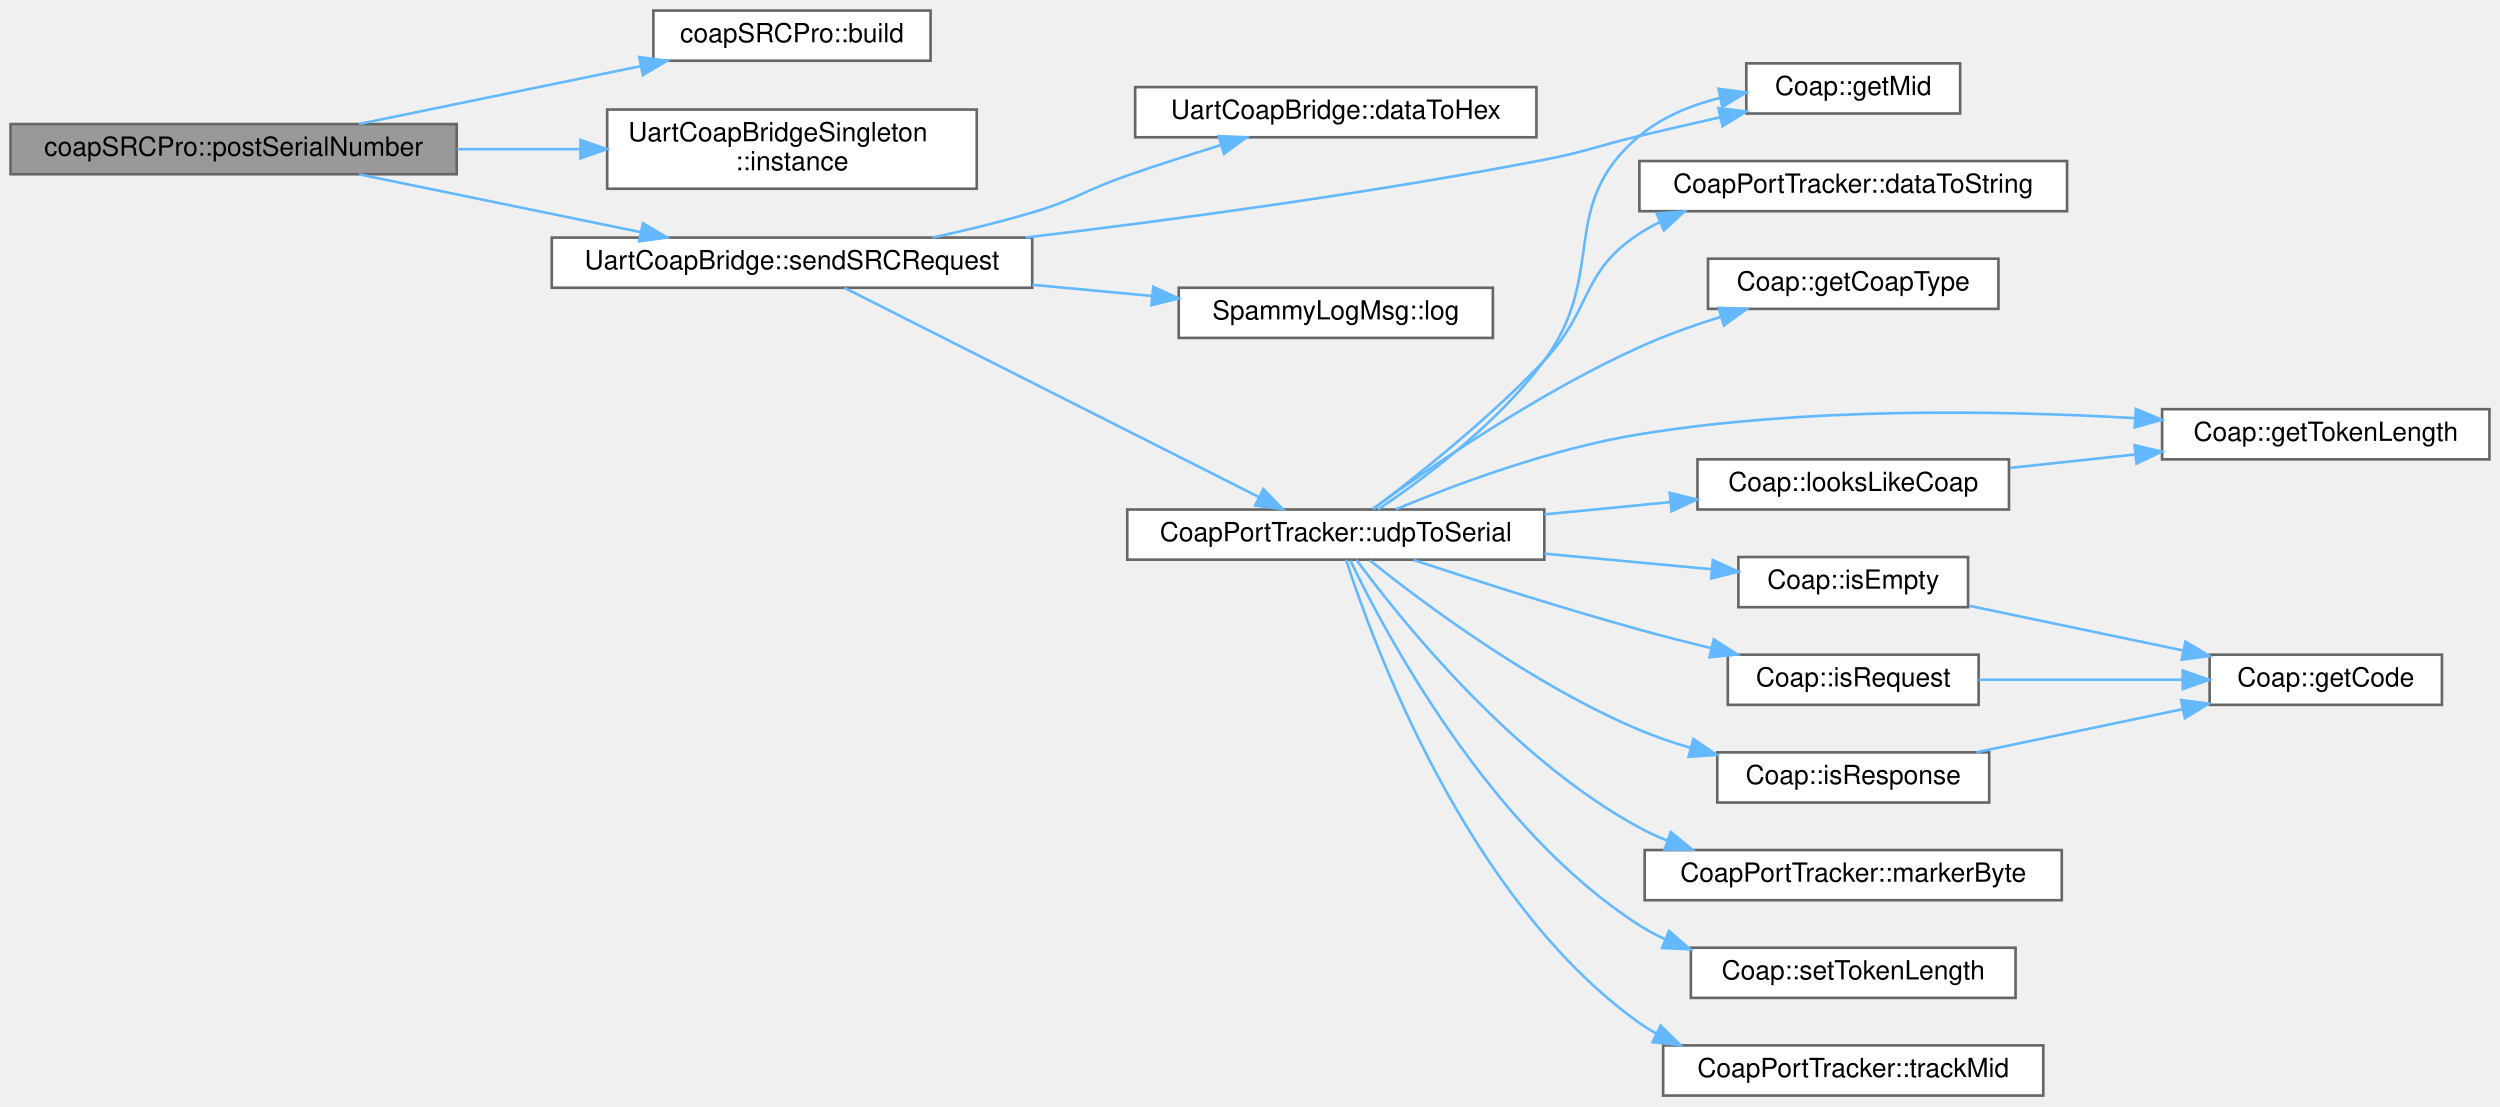
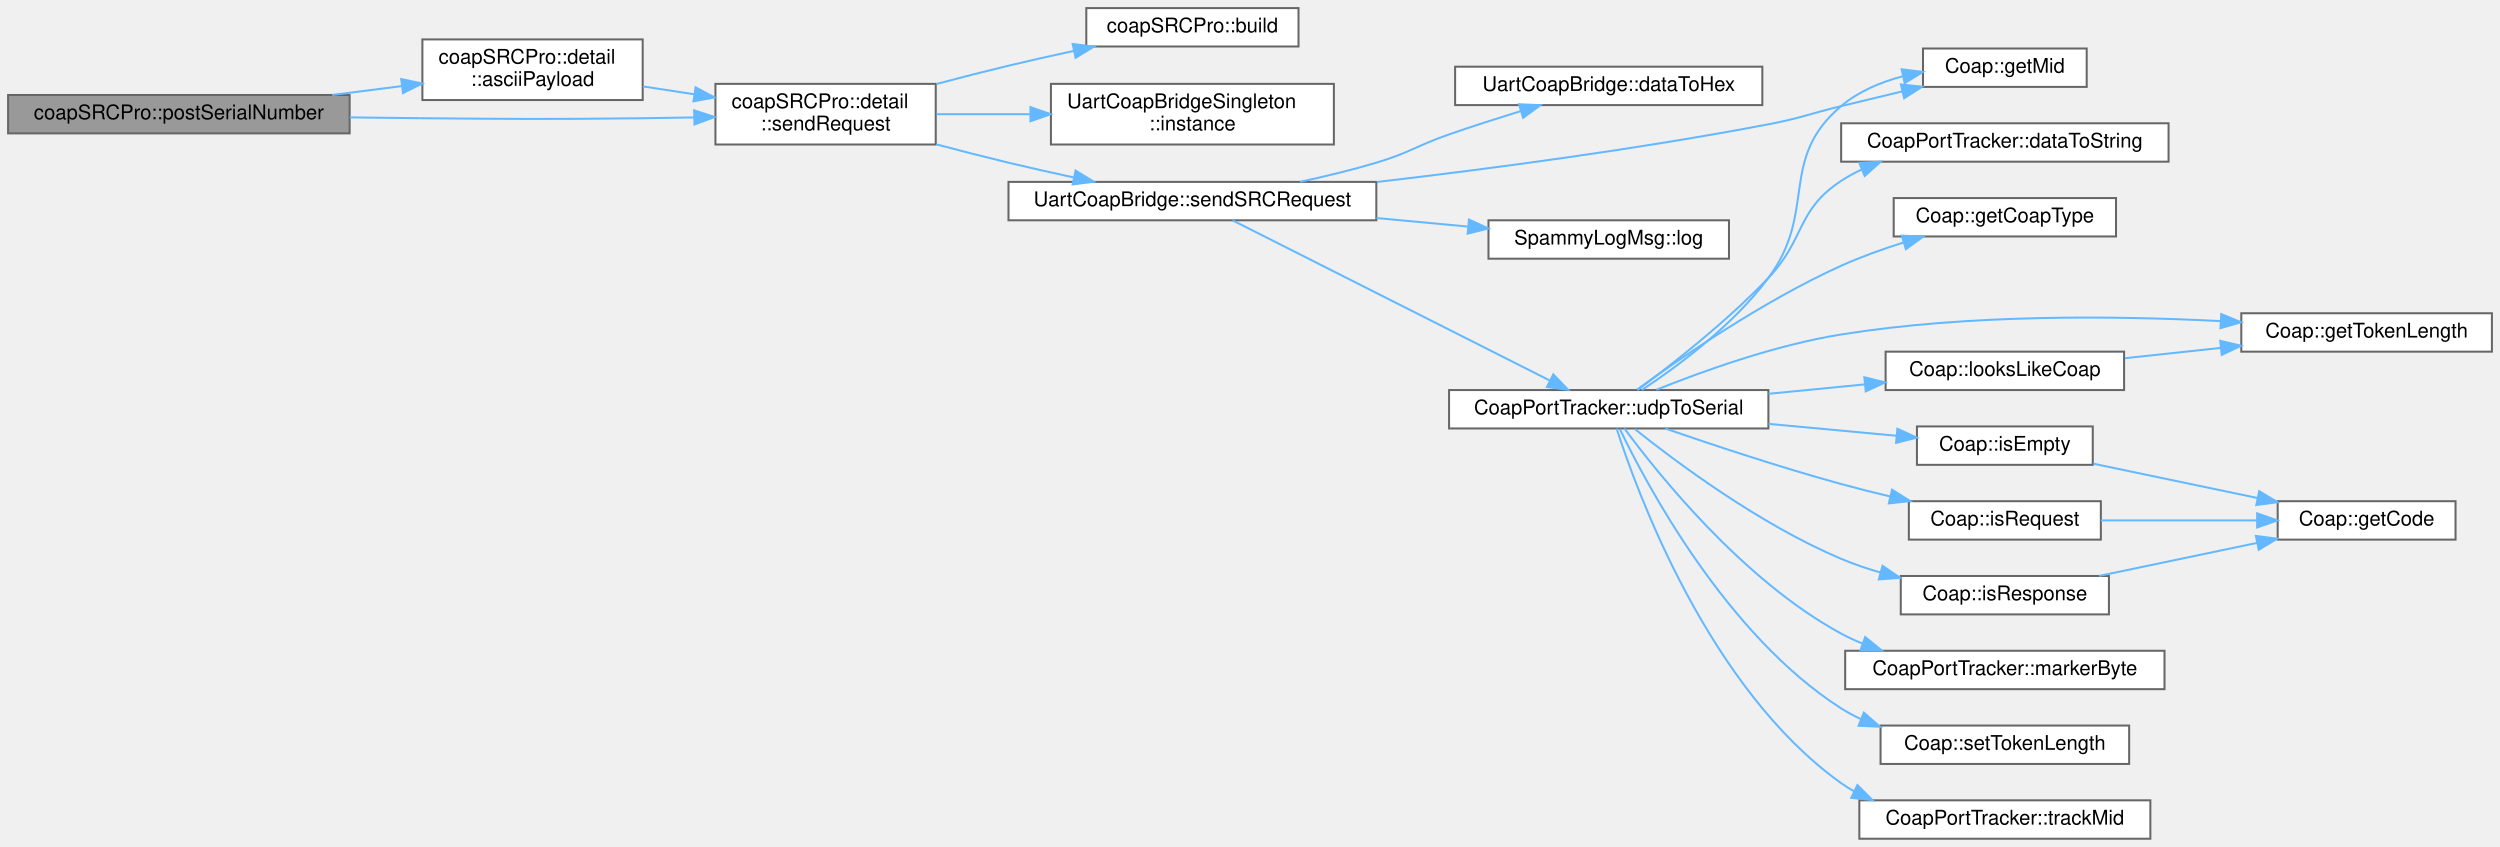
- <svg xmlns="http://www.w3.org/2000/svg" xmlns:xlink="http://www.w3.org/1999/xlink" width="947pt" height="419pt" viewBox="0.00 0.00 947.00 419.00">
+ <svg xmlns="http://www.w3.org/2000/svg" xmlns:xlink="http://www.w3.org/1999/xlink" width="1237pt" height="419pt" viewBox="0.00 0.00 1237.00 419.00">
  <g id="graph0" class="graph" transform="scale(1 1) rotate(0) translate(4 415)">
    <g id="Node000001" class="node">
      <g id="a_Node000001">
-         <a xlink:title=" ">
+         <a xlink:title="Update the device serial number field.">
          <polygon fill="#999999" stroke="#666666" points="169,-368 0,-368 0,-349 169,-349 169,-368" />
          <text text-anchor="middle" x="84.5" y="-356" font-family="Helvetica,sans-Serif" font-size="10.00">coapSRCPro::postSerialNumber</text>
        </a>
      </g>
    </g>
    <g id="Node000002" class="node">
      <g id="a_Node000002">
-         <a xlink:href="namespacecoapSRCPro.html#a7c0a5f2fdd9c2658b883a0c290caef10" target="_top" xlink:title=" ">
-           <polygon fill="white" stroke="#666666" points="348.5,-411 243.5,-411 243.5,-392 348.5,-392 348.5,-411" />
-           <text text-anchor="middle" x="296" y="-399" font-family="Helvetica,sans-Serif" font-size="10.00">coapSRCPro::build</text>
+         <a xlink:href="namespacecoapSRCPro_1_1detail.html#a16910ed35e9771ed9f3758fef2a66ec4" target="_top" xlink:title=" ">
+           <polygon fill="white" stroke="#666666" points="314,-395.5 205,-395.5 205,-365.5 314,-365.5 314,-395.5" />
+           <text text-anchor="start" x="213" y="-383.5" font-family="Helvetica,sans-Serif" font-size="10.00">coapSRCPro::detail</text>
+           <text text-anchor="middle" x="259.5" y="-372.5" font-family="Helvetica,sans-Serif" font-size="10.00">::asciiPayload</text>
        </a>
      </g>
    </g>
    <g id="edge1_Node000001_Node000002" class="edge">
      <g id="a_edge1_Node000001_Node000002">
        <a xlink:title=" ">
-           <path fill="none" stroke="#63b8ff" d="M131.99,-368.04C163.46,-374.5 205.2,-383.07 238.57,-389.92" />
-           <polygon fill="#63b8ff" stroke="#63b8ff" points="238.14,-393.4 248.64,-391.98 239.54,-386.54 238.14,-393.4" />
+           <path fill="none" stroke="#63b8ff" d="M160.37,-368.02C171.84,-369.48 183.58,-370.97 194.78,-372.4" />
+           <polygon fill="#63b8ff" stroke="#63b8ff" points="194.52,-375.89 204.88,-373.68 195.41,-368.95 194.52,-375.89" />
        </a>
      </g>
    </g>
    <g id="Node000003" class="node">
      <g id="a_Node000003">
-         <a xlink:href="classUartCoapBridgeSingleton.html#afc600618aaee339e66b8047b4084af42" target="_top" xlink:title=" ">
-           <polygon fill="white" stroke="#666666" points="366,-373.5 226,-373.5 226,-343.5 366,-343.5 366,-373.5" />
-           <text text-anchor="start" x="234" y="-361.5" font-family="Helvetica,sans-Serif" font-size="10.00">UartCoapBridgeSingleton</text>
-           <text text-anchor="middle" x="296" y="-350.5" font-family="Helvetica,sans-Serif" font-size="10.00">::instance</text>
-         </a>
-       </g>
-     </g>
-     <g id="edge2_Node000001_Node000003" class="edge">
-       <g id="a_edge2_Node000001_Node000003">
-         <a xlink:title=" ">
-           <path fill="none" stroke="#63b8ff" d="M169.2,-358.5C184.48,-358.5 200.39,-358.5 215.54,-358.5" />
-           <polygon fill="#63b8ff" stroke="#63b8ff" points="215.89,-362 225.89,-358.5 215.89,-355 215.89,-362" />
+         <a xlink:href="namespacecoapSRCPro_1_1detail.html#a57db511d79e1217412f2e7b4b6b87414" target="_top" xlink:title=" ">
+           <polygon fill="white" stroke="#666666" points="459,-373.5 350,-373.5 350,-343.5 459,-343.5 459,-373.5" />
+           <text text-anchor="start" x="358" y="-361.5" font-family="Helvetica,sans-Serif" font-size="10.00">coapSRCPro::detail</text>
+           <text text-anchor="middle" x="404.5" y="-350.5" font-family="Helvetica,sans-Serif" font-size="10.00">::sendRequest</text>
+         </a>
+       </g>
+     </g>
+     <g id="edge25_Node000001_Node000003" class="edge">
+       <g id="a_edge25_Node000001_Node000003">
+         <a xlink:title=" ">
+           <path fill="none" stroke="#63b8ff" d="M169.07,-356.92C181.13,-356.75 193.38,-356.6 205,-356.5 253.44,-356.09 265.56,-355.96 314,-356.5 322.27,-356.59 330.96,-356.73 339.55,-356.9" />
+           <polygon fill="#63b8ff" stroke="#63b8ff" points="339.48,-360.4 349.55,-357.1 339.62,-353.4 339.48,-360.4" />
+         </a>
+       </g>
+     </g>
+     <g id="edge2_Node000002_Node000003" class="edge">
+       <g id="a_edge2_Node000002_Node000003">
+         <a xlink:title=" ">
+           <path fill="none" stroke="#63b8ff" d="M314.15,-372.25C322.47,-370.97 331.13,-369.63 339.65,-368.32" />
+           <polygon fill="#63b8ff" stroke="#63b8ff" points="340.19,-371.78 349.54,-366.8 339.13,-364.86 340.19,-371.78" />
        </a>
      </g>
    </g>
    <g id="Node000004" class="node">
      <g id="a_Node000004">
-         <a xlink:href="classUartCoapBridge.html#aa4ee44522786a3581ea4d787ff3c1b10" target="_top" xlink:title=" ">
-           <polygon fill="white" stroke="#666666" points="387,-325 205,-325 205,-306 387,-306 387,-325" />
-           <text text-anchor="middle" x="296" y="-313" font-family="Helvetica,sans-Serif" font-size="10.00">UartCoapBridge::sendSRCRequest</text>
-         </a>
-       </g>
-     </g>
-     <g id="edge3_Node000001_Node000004" class="edge">
-       <g id="a_edge3_Node000001_Node000004">
-         <a xlink:title=" ">
-           <path fill="none" stroke="#63b8ff" d="M131.99,-348.96C163.46,-342.5 205.2,-333.93 238.57,-327.08" />
-           <polygon fill="#63b8ff" stroke="#63b8ff" points="239.54,-330.46 248.64,-325.02 238.14,-323.6 239.54,-330.46" />
+         <a xlink:href="namespacecoapSRCPro.html#a7c0a5f2fdd9c2658b883a0c290caef10" target="_top" xlink:title=" ">
+           <polygon fill="white" stroke="#666666" points="638.5,-411 533.5,-411 533.5,-392 638.5,-392 638.5,-411" />
+           <text text-anchor="middle" x="586" y="-399" font-family="Helvetica,sans-Serif" font-size="10.00">coapSRCPro::build</text>
+         </a>
+       </g>
+     </g>
+     <g id="edge3_Node000003_Node000004" class="edge">
+       <g id="a_edge3_Node000003_Node000004">
+         <a xlink:title=" ">
+           <path fill="none" stroke="#63b8ff" d="M459.33,-373.44C471.06,-376.55 483.42,-379.73 495,-382.5 505.46,-385.01 516.65,-387.51 527.46,-389.84" />
+           <polygon fill="#63b8ff" stroke="#63b8ff" points="526.74,-393.26 537.25,-391.92 528.2,-386.41 526.74,-393.26" />
        </a>
      </g>
    </g>
    <g id="Node000005" class="node">
      <g id="a_Node000005">
-         <a xlink:href="classUartCoapBridge.html#ae8f44c298022621122992b98cde6b4dc" target="_top" xlink:title=" ">
-           <polygon fill="white" stroke="#666666" points="578,-382 426,-382 426,-363 578,-363 578,-382" />
-           <text text-anchor="middle" x="502" y="-370" font-family="Helvetica,sans-Serif" font-size="10.00">UartCoapBridge::dataToHex</text>
-         </a>
-       </g>
-     </g>
-     <g id="edge4_Node000004_Node000005" class="edge">
-       <g id="a_edge4_Node000004_Node000005">
-         <a xlink:title=" ">
-           <path fill="none" stroke="#63b8ff" d="M349.24,-325.02C361.71,-327.71 374.91,-330.9 387,-334.5 403.45,-339.4 406.79,-342.86 423,-348.5 434.39,-352.46 446.82,-356.44 458.34,-359.99" />
-           <polygon fill="#63b8ff" stroke="#63b8ff" points="457.61,-363.42 468.19,-362.98 459.64,-356.72 457.61,-363.42" />
+         <a xlink:href="classUartCoapBridgeSingleton.html#afc600618aaee339e66b8047b4084af42" target="_top" xlink:title=" ">
+           <polygon fill="white" stroke="#666666" points="656,-373.5 516,-373.5 516,-343.5 656,-343.5 656,-373.5" />
+           <text text-anchor="start" x="524" y="-361.5" font-family="Helvetica,sans-Serif" font-size="10.00">UartCoapBridgeSingleton</text>
+           <text text-anchor="middle" x="586" y="-350.5" font-family="Helvetica,sans-Serif" font-size="10.00">::instance</text>
+         </a>
+       </g>
+     </g>
+     <g id="edge4_Node000003_Node000005" class="edge">
+       <g id="a_edge4_Node000003_Node000005">
+         <a xlink:title=" ">
+           <path fill="none" stroke="#63b8ff" d="M459.36,-358.5C473.93,-358.5 490.01,-358.5 505.66,-358.5" />
+           <polygon fill="#63b8ff" stroke="#63b8ff" points="505.87,-362 515.87,-358.5 505.87,-355 505.87,-362" />
        </a>
      </g>
    </g>
    <g id="Node000006" class="node">
      <g id="a_Node000006">
-         <a xlink:href="namespaceCoap.html#a4eafc1dd1abf0cd1b2cea134fd3c7fa0" target="_top" xlink:title=" ">
-           <polygon fill="white" stroke="#666666" points="738.5,-391 657.5,-391 657.5,-372 738.5,-372 738.5,-391" />
-           <text text-anchor="middle" x="698" y="-379" font-family="Helvetica,sans-Serif" font-size="10.00">Coap::getMid</text>
-         </a>
-       </g>
-     </g>
-     <g id="edge5_Node000004_Node000006" class="edge">
-       <g id="a_edge5_Node000004_Node000006">
-         <a xlink:title=" ">
-           <path fill="none" stroke="#63b8ff" d="M384.41,-325.02C440.78,-331.76 515.52,-341.86 581,-354.5 597.19,-357.63 600.95,-359.69 617,-363.5 626.87,-365.84 637.44,-368.28 647.56,-370.57" />
-           <polygon fill="#63b8ff" stroke="#63b8ff" points="646.96,-374.02 657.49,-372.8 648.5,-367.19 646.96,-374.02" />
+         <a xlink:href="classUartCoapBridge.html#aa4ee44522786a3581ea4d787ff3c1b10" target="_top" xlink:title=" ">
+           <polygon fill="white" stroke="#666666" points="677,-325 495,-325 495,-306 677,-306 677,-325" />
+           <text text-anchor="middle" x="586" y="-313" font-family="Helvetica,sans-Serif" font-size="10.00">UartCoapBridge::sendSRCRequest</text>
+         </a>
+       </g>
+     </g>
+     <g id="edge5_Node000003_Node000006" class="edge">
+       <g id="a_edge5_Node000003_Node000006">
+         <a xlink:title=" ">
+           <path fill="none" stroke="#63b8ff" d="M459.33,-343.56C471.06,-340.45 483.42,-337.27 495,-334.5 505.46,-331.99 516.65,-329.49 527.46,-327.16" />
+           <polygon fill="#63b8ff" stroke="#63b8ff" points="528.2,-330.59 537.25,-325.08 526.74,-323.74 528.2,-330.59" />
        </a>
      </g>
    </g>
    <g id="Node000007" class="node">
      <g id="a_Node000007">
-         <a xlink:href="classSpammyLogMsg.html#aeca5f9ecea6b9b3f3725e9f1a8875f73" target="_top" xlink:title=" ">
-           <polygon fill="white" stroke="#666666" points="561.5,-306 442.5,-306 442.5,-287 561.5,-287 561.5,-306" />
-           <text text-anchor="middle" x="502" y="-294" font-family="Helvetica,sans-Serif" font-size="10.00">SpammyLogMsg::log</text>
-         </a>
-       </g>
-     </g>
-     <g id="edge6_Node000004_Node000007" class="edge">
-       <g id="a_edge6_Node000004_Node000007">
-         <a xlink:title=" ">
-           <path fill="none" stroke="#63b8ff" d="M387.07,-307.11C402.19,-305.7 417.66,-304.26 432.13,-302.91" />
-           <polygon fill="#63b8ff" stroke="#63b8ff" points="432.84,-306.36 442.47,-301.95 432.19,-299.39 432.84,-306.36" />
+         <a xlink:href="classUartCoapBridge.html#ae8f44c298022621122992b98cde6b4dc" target="_top" xlink:title=" ">
+           <polygon fill="white" stroke="#666666" points="868,-382 716,-382 716,-363 868,-363 868,-382" />
+           <text text-anchor="middle" x="792" y="-370" font-family="Helvetica,sans-Serif" font-size="10.00">UartCoapBridge::dataToHex</text>
+         </a>
+       </g>
+     </g>
+     <g id="edge6_Node000006_Node000007" class="edge">
+       <g id="a_edge6_Node000006_Node000007">
+         <a xlink:title=" ">
+           <path fill="none" stroke="#63b8ff" d="M639.24,-325.02C651.71,-327.71 664.91,-330.9 677,-334.5 693.45,-339.4 696.79,-342.86 713,-348.5 724.39,-352.46 736.82,-356.44 748.34,-359.99" />
+           <polygon fill="#63b8ff" stroke="#63b8ff" points="747.61,-363.42 758.19,-362.98 749.64,-356.72 747.61,-363.42" />
        </a>
      </g>
    </g>
    <g id="Node000008" class="node">
      <g id="a_Node000008">
-         <a xlink:href="classCoapPortTracker.html#a463ad2f33a1aae8905340f5f7881754a" target="_top" xlink:title=" ">
-           <polygon fill="white" stroke="#666666" points="581,-222 423,-222 423,-203 581,-203 581,-222" />
-           <text text-anchor="middle" x="502" y="-210" font-family="Helvetica,sans-Serif" font-size="10.00">CoapPortTracker::udpToSerial</text>
-         </a>
-       </g>
-     </g>
-     <g id="edge7_Node000004_Node000008" class="edge">
-       <g id="a_edge7_Node000004_Node000008">
-         <a xlink:title=" ">
-           <path fill="none" stroke="#63b8ff" d="M315.83,-305.99C351.79,-287.84 430.43,-248.13 472.74,-226.77" />
-           <polygon fill="#63b8ff" stroke="#63b8ff" points="474.57,-229.76 481.92,-222.13 471.42,-223.51 474.57,-229.76" />
-         </a>
-       </g>
-     </g>
-     <g id="edge10_Node000008_Node000006" class="edge">
-       <g id="a_edge10_Node000008_Node000006">
-         <a xlink:title=" ">
-           <path fill="none" stroke="#63b8ff" d="M518.05,-222.03C535.26,-233.58 563.33,-254.5 581,-278.5 605.32,-311.54 585.51,-337.2 617,-363.5 625.62,-370.7 636.52,-375.17 647.47,-377.91" />
-           <polygon fill="#63b8ff" stroke="#63b8ff" points="646.99,-381.38 657.49,-379.97 648.4,-374.52 646.99,-381.38" />
+         <a xlink:href="namespaceCoap.html#a4eafc1dd1abf0cd1b2cea134fd3c7fa0" target="_top" xlink:title=" ">
+           <polygon fill="white" stroke="#666666" points="1028.5,-391 947.5,-391 947.5,-372 1028.5,-372 1028.5,-391" />
+           <text text-anchor="middle" x="988" y="-379" font-family="Helvetica,sans-Serif" font-size="10.00">Coap::getMid</text>
+         </a>
+       </g>
+     </g>
+     <g id="edge7_Node000006_Node000008" class="edge">
+       <g id="a_edge7_Node000006_Node000008">
+         <a xlink:title=" ">
+           <path fill="none" stroke="#63b8ff" d="M677.27,-324.96C733.29,-331.48 806.63,-341.19 871,-353.5 887.2,-356.6 890.98,-358.59 907,-362.5 916.78,-364.88 927.24,-367.39 937.26,-369.78" />
+           <polygon fill="#63b8ff" stroke="#63b8ff" points="936.56,-373.21 947.1,-372.12 938.18,-366.4 936.56,-373.21" />
        </a>
      </g>
    </g>
    <g id="Node000009" class="node">
      <g id="a_Node000009">
-         <a xlink:href="classCoapPortTracker.html#a23f5ab92e35e4717b2cfd603d55d05a4" target="_top" xlink:title=" ">
-           <polygon fill="white" stroke="#666666" points="779,-354 617,-354 617,-335 779,-335 779,-354" />
-           <text text-anchor="middle" x="698" y="-342" font-family="Helvetica,sans-Serif" font-size="10.00">CoapPortTracker::dataToString</text>
-         </a>
-       </g>
-     </g>
-     <g id="edge8_Node000008_Node000009" class="edge">
-       <g id="a_edge8_Node000008_Node000009">
-         <a xlink:title=" ">
-           <path fill="none" stroke="#63b8ff" d="M516.2,-222.2C532.38,-234.4 560.19,-256.43 581,-278.5 599.29,-297.9 594.61,-312.01 617,-326.5 619.47,-328.1 622.05,-329.55 624.73,-330.88" />
-           <polygon fill="#63b8ff" stroke="#63b8ff" points="623.53,-334.17 634.1,-334.91 626.3,-327.74 623.53,-334.17" />
+         <a xlink:href="classSpammyLogMsg.html#aeca5f9ecea6b9b3f3725e9f1a8875f73" target="_top" xlink:title=" ">
+           <polygon fill="white" stroke="#666666" points="851.5,-306 732.5,-306 732.5,-287 851.5,-287 851.5,-306" />
+           <text text-anchor="middle" x="792" y="-294" font-family="Helvetica,sans-Serif" font-size="10.00">SpammyLogMsg::log</text>
+         </a>
+       </g>
+     </g>
+     <g id="edge8_Node000006_Node000009" class="edge">
+       <g id="a_edge8_Node000006_Node000009">
+         <a xlink:title=" ">
+           <path fill="none" stroke="#63b8ff" d="M677.07,-307.11C692.19,-305.7 707.66,-304.26 722.13,-302.91" />
+           <polygon fill="#63b8ff" stroke="#63b8ff" points="722.84,-306.36 732.47,-301.95 722.19,-299.39 722.84,-306.36" />
        </a>
      </g>
    </g>
    <g id="Node000010" class="node">
      <g id="a_Node000010">
-         <a xlink:href="namespaceCoap.html#a2c7ef4d78f7140c8b5d78554527bde07" target="_top" xlink:title=" ">
-           <polygon fill="white" stroke="#666666" points="753,-317 643,-317 643,-298 753,-298 753,-317" />
-           <text text-anchor="middle" x="698" y="-305" font-family="Helvetica,sans-Serif" font-size="10.00">Coap::getCoapType</text>
-         </a>
-       </g>
-     </g>
-     <g id="edge9_Node000008_Node000010" class="edge">
-       <g id="a_edge9_Node000008_Node000010">
-         <a xlink:title=" ">
-           <path fill="none" stroke="#63b8ff" d="M516.04,-222.24C536.57,-237.2 578.11,-265.94 617,-283.5 626.71,-287.89 637.45,-291.73 647.81,-294.99" />
-           <polygon fill="#63b8ff" stroke="#63b8ff" points="647,-298.4 657.59,-297.93 649.02,-291.7 647,-298.4" />
+         <a xlink:href="classCoapPortTracker.html#a463ad2f33a1aae8905340f5f7881754a" target="_top" xlink:title=" ">
+           <polygon fill="white" stroke="#666666" points="871,-222 713,-222 713,-203 871,-203 871,-222" />
+           <text text-anchor="middle" x="792" y="-210" font-family="Helvetica,sans-Serif" font-size="10.00">CoapPortTracker::udpToSerial</text>
+         </a>
+       </g>
+     </g>
+     <g id="edge9_Node000006_Node000010" class="edge">
+       <g id="a_edge9_Node000006_Node000010">
+         <a xlink:title=" ">
+           <path fill="none" stroke="#63b8ff" d="M605.83,-305.99C641.79,-287.84 720.43,-248.13 762.74,-226.77" />
+           <polygon fill="#63b8ff" stroke="#63b8ff" points="764.57,-229.76 771.92,-222.13 761.42,-223.51 764.57,-229.76" />
+         </a>
+       </g>
+     </g>
+     <g id="edge12_Node000010_Node000008" class="edge">
+       <g id="a_edge12_Node000010_Node000008">
+         <a xlink:title=" ">
+           <path fill="none" stroke="#63b8ff" d="M808.37,-222.03C825.61,-233.4 853.46,-253.86 871,-277.5 895.45,-310.45 875.67,-336.02 907,-362.5 915.6,-369.77 926.49,-374.36 937.45,-377.24" />
+           <polygon fill="#63b8ff" stroke="#63b8ff" points="936.95,-380.71 947.46,-379.42 938.44,-373.87 936.95,-380.71" />
        </a>
      </g>
    </g>
    <g id="Node000011" class="node">
      <g id="a_Node000011">
-         <a xlink:href="namespaceCoap.html#ae7eaf13c2533f43da88cc4543c5497f7" target="_top" xlink:title=" ">
-           <polygon fill="white" stroke="#666666" points="939,-260 815,-260 815,-241 939,-241 939,-260" />
-           <text text-anchor="middle" x="877" y="-248" font-family="Helvetica,sans-Serif" font-size="10.00">Coap::getTokenLength</text>
-         </a>
-       </g>
-     </g>
-     <g id="edge11_Node000008_Node000011" class="edge">
-       <g id="a_edge11_Node000008_Node000011">
-         <a xlink:title=" ">
-           <path fill="none" stroke="#63b8ff" d="M524.75,-222.09C547.3,-231.48 583.85,-245.12 617,-250.5 679.83,-260.7 752.37,-259.62 804.67,-256.61" />
-           <polygon fill="#63b8ff" stroke="#63b8ff" points="805.09,-260.09 814.85,-255.99 804.66,-253.11 805.09,-260.09" />
+         <a xlink:href="classCoapPortTracker.html#a23f5ab92e35e4717b2cfd603d55d05a4" target="_top" xlink:title=" ">
+           <polygon fill="white" stroke="#666666" points="1069,-354 907,-354 907,-335 1069,-335 1069,-354" />
+           <text text-anchor="middle" x="988" y="-342" font-family="Helvetica,sans-Serif" font-size="10.00">CoapPortTracker::dataToString</text>
+         </a>
+       </g>
+     </g>
+     <g id="edge10_Node000010_Node000011" class="edge">
+       <g id="a_edge10_Node000010_Node000011">
+         <a xlink:title=" ">
+           <path fill="none" stroke="#63b8ff" d="M806.22,-222.01C822.41,-233.99 850.24,-255.65 871,-277.5 889.37,-296.83 884.7,-310.88 907,-325.5 910.17,-327.58 913.55,-329.43 917.05,-331.08" />
+           <polygon fill="#63b8ff" stroke="#63b8ff" points="915.98,-334.43 926.56,-334.99 918.64,-327.95 915.98,-334.43" />
        </a>
      </g>
    </g>
    <g id="Node000012" class="node">
      <g id="a_Node000012">
-         <a xlink:href="namespaceCoap.html#aef9b24c76b4b954e229fc746b0005dfe" target="_top" xlink:title=" ">
-           <polygon fill="white" stroke="#666666" points="741.5,-204 654.5,-204 654.5,-185 741.5,-185 741.5,-204" />
-           <text text-anchor="middle" x="698" y="-192" font-family="Helvetica,sans-Serif" font-size="10.00">Coap::isEmpty</text>
-         </a>
-       </g>
-     </g>
-     <g id="edge12_Node000008_Node000012" class="edge">
-       <g id="a_edge12_Node000008_Node000012">
-         <a xlink:title=" ">
-           <path fill="none" stroke="#63b8ff" d="M581.07,-205.26C602.31,-203.29 624.81,-201.2 644.28,-199.39" />
-           <polygon fill="#63b8ff" stroke="#63b8ff" points="644.83,-202.86 654.46,-198.45 644.18,-195.89 644.83,-202.86" />
+         <a xlink:href="namespaceCoap.html#a2c7ef4d78f7140c8b5d78554527bde07" target="_top" xlink:title=" ">
+           <polygon fill="white" stroke="#666666" points="1043,-317 933,-317 933,-298 1043,-298 1043,-317" />
+           <text text-anchor="middle" x="988" y="-305" font-family="Helvetica,sans-Serif" font-size="10.00">Coap::getCoapType</text>
+         </a>
+       </g>
+     </g>
+     <g id="edge11_Node000010_Node000012" class="edge">
+       <g id="a_edge11_Node000010_Node000012">
+         <a xlink:title=" ">
+           <path fill="none" stroke="#63b8ff" d="M806.04,-222.24C826.57,-237.2 868.11,-265.94 907,-283.5 916.71,-287.89 927.45,-291.73 937.81,-294.99" />
+           <polygon fill="#63b8ff" stroke="#63b8ff" points="937,-298.4 947.59,-297.93 939.02,-291.7 937,-298.4" />
+         </a>
+       </g>
+     </g>
+     <g id="Node000013" class="node">
+       <g id="a_Node000013">
+         <a xlink:href="namespaceCoap.html#ae7eaf13c2533f43da88cc4543c5497f7" target="_top" xlink:title=" ">
+           <polygon fill="white" stroke="#666666" points="1229,-260 1105,-260 1105,-241 1229,-241 1229,-260" />
+           <text text-anchor="middle" x="1167" y="-248" font-family="Helvetica,sans-Serif" font-size="10.00">Coap::getTokenLength</text>
+         </a>
+       </g>
+     </g>
+     <g id="edge13_Node000010_Node000013" class="edge">
+       <g id="a_edge13_Node000010_Node000013">
+         <a xlink:title=" ">
+           <path fill="none" stroke="#63b8ff" d="M815.63,-222.16C838.27,-231.26 874.33,-244.27 907,-249.5 969.85,-259.57 1042.39,-258.81 1094.68,-256.12" />
+           <polygon fill="#63b8ff" stroke="#63b8ff" points="1095.07,-259.6 1104.86,-255.55 1094.69,-252.61 1095.07,-259.6" />
        </a>
      </g>
    </g>
    <g id="Node000014" class="node">
      <g id="a_Node000014">
+         <a xlink:href="namespaceCoap.html#aef9b24c76b4b954e229fc746b0005dfe" target="_top" xlink:title=" ">
+           <polygon fill="white" stroke="#666666" points="1031.5,-204 944.5,-204 944.5,-185 1031.5,-185 1031.5,-204" />
+           <text text-anchor="middle" x="988" y="-192" font-family="Helvetica,sans-Serif" font-size="10.00">Coap::isEmpty</text>
+         </a>
+       </g>
+     </g>
+     <g id="edge14_Node000010_Node000014" class="edge">
+       <g id="a_edge14_Node000010_Node000014">
+         <a xlink:title=" ">
+           <path fill="none" stroke="#63b8ff" d="M871.07,-205.26C892.31,-203.29 914.81,-201.2 934.28,-199.39" />
+           <polygon fill="#63b8ff" stroke="#63b8ff" points="934.83,-202.86 944.46,-198.45 934.18,-195.89 934.83,-202.86" />
+         </a>
+       </g>
+     </g>
+     <g id="Node000016" class="node">
+       <g id="a_Node000016">
        <a xlink:href="namespaceCoap.html#af7c1dbc78feb0dbbfd48ba9a6f079b33" target="_top" xlink:title=" ">
-           <polygon fill="white" stroke="#666666" points="745.5,-167 650.5,-167 650.5,-148 745.5,-148 745.5,-167" />
-           <text text-anchor="middle" x="698" y="-155" font-family="Helvetica,sans-Serif" font-size="10.00">Coap::isRequest</text>
-         </a>
-       </g>
-     </g>
-     <g id="edge14_Node000008_Node000014" class="edge">
-       <g id="a_edge14_Node000008_Node000014">
-         <a xlink:title=" ">
-           <path fill="none" stroke="#63b8ff" d="M531.41,-202.9C554.37,-195.29 587.59,-184.62 617,-176.5 625.79,-174.07 635.18,-171.67 644.31,-169.44" />
-           <polygon fill="#63b8ff" stroke="#63b8ff" points="645.19,-172.83 654.09,-167.08 643.55,-166.02 645.19,-172.83" />
+           <polygon fill="white" stroke="#666666" points="1035.5,-167 940.5,-167 940.5,-148 1035.5,-148 1035.5,-167" />
+           <text text-anchor="middle" x="988" y="-155" font-family="Helvetica,sans-Serif" font-size="10.00">Coap::isRequest</text>
+         </a>
+       </g>
+     </g>
+     <g id="edge16_Node000010_Node000016" class="edge">
+       <g id="a_edge16_Node000010_Node000016">
+         <a xlink:title=" ">
+           <path fill="none" stroke="#63b8ff" d="M819.97,-202.97C842.93,-195.04 876.9,-183.75 907,-175.5 914.81,-173.36 923.1,-171.28 931.26,-169.34" />
+           <polygon fill="#63b8ff" stroke="#63b8ff" points="932.18,-172.72 941.13,-167.06 930.6,-165.91 932.18,-172.72" />
+         </a>
+       </g>
+     </g>
+     <g id="Node000017" class="node">
+       <g id="a_Node000017">
+         <a xlink:href="namespaceCoap.html#a73ff002a1ba1c6f6fbbf4e03d223046c" target="_top" xlink:title=" ">
+           <polygon fill="white" stroke="#666666" points="1039.5,-130 936.5,-130 936.5,-111 1039.5,-111 1039.5,-130" />
+           <text text-anchor="middle" x="988" y="-118" font-family="Helvetica,sans-Serif" font-size="10.00">Coap::isResponse</text>
+         </a>
+       </g>
+     </g>
+     <g id="edge18_Node000010_Node000017" class="edge">
+       <g id="a_edge18_Node000010_Node000017">
+         <a xlink:title=" ">
+           <path fill="none" stroke="#63b8ff" d="M804.84,-202.75C824.7,-186.88 866.55,-155.53 907,-138.5 913.17,-135.9 919.77,-133.65 926.44,-131.71" />
+           <polygon fill="#63b8ff" stroke="#63b8ff" points="927.47,-135.05 936.22,-129.07 925.65,-128.3 927.47,-135.05" />
+         </a>
+       </g>
+     </g>
+     <g id="Node000018" class="node">
+       <g id="a_Node000018">
+         <a xlink:href="namespaceCoap.html#a6cddead9a1fe130c6d4698b525c56a88" target="_top" xlink:title=" ">
+           <polygon fill="white" stroke="#666666" points="1047,-241 929,-241 929,-222 1047,-222 1047,-241" />
+           <text text-anchor="middle" x="988" y="-229" font-family="Helvetica,sans-Serif" font-size="10.00">Coap::looksLikeCoap</text>
+         </a>
+       </g>
+     </g>
+     <g id="edge20_Node000010_Node000018" class="edge">
+       <g id="a_edge20_Node000010_Node000018">
+         <a xlink:title=" ">
+           <path fill="none" stroke="#63b8ff" d="M871.07,-220.15C886.87,-221.69 903.38,-223.31 918.81,-224.82" />
+           <polygon fill="#63b8ff" stroke="#63b8ff" points="918.49,-228.31 928.78,-225.8 919.17,-221.34 918.49,-228.31" />
+         </a>
+       </g>
+     </g>
+     <g id="Node000019" class="node">
+       <g id="a_Node000019">
+         <a xlink:href="classCoapPortTracker.html#a875af97a61e91d36996d45c8a3124f18" target="_top" xlink:title=" ">
+           <polygon fill="white" stroke="#666666" points="1067,-93 909,-93 909,-74 1067,-74 1067,-93" />
+           <text text-anchor="middle" x="988" y="-81" font-family="Helvetica,sans-Serif" font-size="10.00">CoapPortTracker::markerByte</text>
+         </a>
+       </g>
+     </g>
+     <g id="edge22_Node000010_Node000019" class="edge">
+       <g id="a_edge22_Node000010_Node000019">
+         <a xlink:title=" ">
+           <path fill="none" stroke="#63b8ff" d="M799.77,-202.99C815.75,-181.3 858.19,-127.96 907,-101.5 910.32,-99.7 913.82,-98.08 917.42,-96.62" />
+           <polygon fill="#63b8ff" stroke="#63b8ff" points="918.9,-99.8 927.12,-93.12 916.53,-93.22 918.9,-99.8" />
+         </a>
+       </g>
+     </g>
+     <g id="Node000020" class="node">
+       <g id="a_Node000020">
+         <a xlink:href="namespaceCoap.html#af739c916bfe029196c6587127eeed23e" target="_top" xlink:title=" ">
+           <polygon fill="white" stroke="#666666" points="1049.5,-56 926.5,-56 926.5,-37 1049.5,-37 1049.5,-56" />
+           <text text-anchor="middle" x="988" y="-44" font-family="Helvetica,sans-Serif" font-size="10.00">Coap::setTokenLength</text>
+         </a>
+       </g>
+     </g>
+     <g id="edge23_Node000010_Node000020" class="edge">
+       <g id="a_edge23_Node000010_Node000020">
+         <a xlink:title=" ">
+           <path fill="none" stroke="#63b8ff" d="M797.52,-202.67C810.41,-175.81 850.13,-100.78 907,-64.5 910.12,-62.51 913.44,-60.73 916.88,-59.15" />
+           <polygon fill="#63b8ff" stroke="#63b8ff" points="918.23,-62.38 926.21,-55.41 915.62,-55.89 918.23,-62.38" />
+         </a>
+       </g>
+     </g>
+     <g id="Node000021" class="node">
+       <g id="a_Node000021">
+         <a xlink:href="classCoapPortTracker.html#ae0f104887b55cf7f419dc8398e6c1edf" target="_top" xlink:title=" ">
+           <polygon fill="white" stroke="#666666" points="1060,-19 916,-19 916,0 1060,0 1060,-19" />
+           <text text-anchor="middle" x="988" y="-7" font-family="Helvetica,sans-Serif" font-size="10.00">CoapPortTracker::trackMid</text>
+         </a>
+       </g>
+     </g>
+     <g id="edge24_Node000010_Node000021" class="edge">
+       <g id="a_edge24_Node000010_Node000021">
+         <a xlink:title=" ">
+           <path fill="none" stroke="#63b8ff" d="M795.89,-202.98C805.78,-172.17 841.29,-74.4 907,-27.5 909.08,-26.02 911.26,-24.65 913.52,-23.4" />
+           <polygon fill="#63b8ff" stroke="#63b8ff" points="915.03,-26.55 922.55,-19.09 912.02,-20.23 915.03,-26.55" />
        </a>
      </g>
    </g>
    <g id="Node000015" class="node">
      <g id="a_Node000015">
-         <a xlink:href="namespaceCoap.html#a73ff002a1ba1c6f6fbbf4e03d223046c" target="_top" xlink:title=" ">
-           <polygon fill="white" stroke="#666666" points="749.5,-130 646.5,-130 646.5,-111 749.5,-111 749.5,-130" />
-           <text text-anchor="middle" x="698" y="-118" font-family="Helvetica,sans-Serif" font-size="10.00">Coap::isResponse</text>
-         </a>
-       </g>
-     </g>
-     <g id="edge16_Node000008_Node000015" class="edge">
-       <g id="a_edge16_Node000008_Node000015">
-         <a xlink:title=" ">
-           <path fill="none" stroke="#63b8ff" d="M514.84,-202.75C534.7,-186.88 576.55,-155.53 617,-138.5 623.17,-135.9 629.77,-133.65 636.44,-131.71" />
-           <polygon fill="#63b8ff" stroke="#63b8ff" points="637.47,-135.05 646.22,-129.07 635.65,-128.3 637.47,-135.05" />
-         </a>
-       </g>
-     </g>
-     <g id="Node000016" class="node">
-       <g id="a_Node000016">
-         <a xlink:href="namespaceCoap.html#a6cddead9a1fe130c6d4698b525c56a88" target="_top" xlink:title=" ">
-           <polygon fill="white" stroke="#666666" points="757,-241 639,-241 639,-222 757,-222 757,-241" />
-           <text text-anchor="middle" x="698" y="-229" font-family="Helvetica,sans-Serif" font-size="10.00">Coap::looksLikeCoap</text>
-         </a>
-       </g>
-     </g>
-     <g id="edge18_Node000008_Node000016" class="edge">
-       <g id="a_edge18_Node000008_Node000016">
-         <a xlink:title=" ">
-           <path fill="none" stroke="#63b8ff" d="M581.07,-220.15C596.87,-221.69 613.38,-223.31 628.81,-224.82" />
-           <polygon fill="#63b8ff" stroke="#63b8ff" points="628.49,-228.31 638.78,-225.8 629.17,-221.34 628.49,-228.31" />
-         </a>
-       </g>
-     </g>
-     <g id="Node000017" class="node">
-       <g id="a_Node000017">
-         <a xlink:href="classCoapPortTracker.html#a875af97a61e91d36996d45c8a3124f18" target="_top" xlink:title=" ">
-           <polygon fill="white" stroke="#666666" points="777,-93 619,-93 619,-74 777,-74 777,-93" />
-           <text text-anchor="middle" x="698" y="-81" font-family="Helvetica,sans-Serif" font-size="10.00">CoapPortTracker::markerByte</text>
-         </a>
-       </g>
-     </g>
-     <g id="edge20_Node000008_Node000017" class="edge">
-       <g id="a_edge20_Node000008_Node000017">
-         <a xlink:title=" ">
-           <path fill="none" stroke="#63b8ff" d="M509.77,-202.99C525.75,-181.3 568.19,-127.96 617,-101.5 620.32,-99.7 623.82,-98.08 627.42,-96.62" />
-           <polygon fill="#63b8ff" stroke="#63b8ff" points="628.9,-99.8 637.12,-93.12 626.53,-93.22 628.9,-99.8" />
-         </a>
-       </g>
-     </g>
-     <g id="Node000018" class="node">
-       <g id="a_Node000018">
-         <a xlink:href="namespaceCoap.html#af739c916bfe029196c6587127eeed23e" target="_top" xlink:title=" ">
-           <polygon fill="white" stroke="#666666" points="759.5,-56 636.5,-56 636.5,-37 759.5,-37 759.5,-56" />
-           <text text-anchor="middle" x="698" y="-44" font-family="Helvetica,sans-Serif" font-size="10.00">Coap::setTokenLength</text>
-         </a>
-       </g>
-     </g>
-     <g id="edge21_Node000008_Node000018" class="edge">
-       <g id="a_edge21_Node000008_Node000018">
-         <a xlink:title=" ">
-           <path fill="none" stroke="#63b8ff" d="M507.52,-202.67C520.41,-175.81 560.13,-100.78 617,-64.5 620.12,-62.51 623.44,-60.73 626.88,-59.15" />
-           <polygon fill="#63b8ff" stroke="#63b8ff" points="628.23,-62.38 636.21,-55.41 625.62,-55.89 628.23,-62.38" />
-         </a>
-       </g>
-     </g>
-     <g id="Node000019" class="node">
-       <g id="a_Node000019">
-         <a xlink:href="classCoapPortTracker.html#ae0f104887b55cf7f419dc8398e6c1edf" target="_top" xlink:title=" ">
-           <polygon fill="white" stroke="#666666" points="770,-19 626,-19 626,0 770,0 770,-19" />
-           <text text-anchor="middle" x="698" y="-7" font-family="Helvetica,sans-Serif" font-size="10.00">CoapPortTracker::trackMid</text>
-         </a>
-       </g>
-     </g>
-     <g id="edge22_Node000008_Node000019" class="edge">
-       <g id="a_edge22_Node000008_Node000019">
-         <a xlink:title=" ">
-           <path fill="none" stroke="#63b8ff" d="M505.89,-202.98C515.78,-172.17 551.29,-74.4 617,-27.5 619.08,-26.02 621.26,-24.65 623.52,-23.4" />
-           <polygon fill="#63b8ff" stroke="#63b8ff" points="625.03,-26.55 632.55,-19.09 622.02,-20.23 625.03,-26.55" />
-         </a>
-       </g>
-     </g>
-     <g id="Node000013" class="node">
-       <g id="a_Node000013">
        <a xlink:href="namespaceCoap.html#a16f4853eb0c40d26d7905ebfadd9d5e7" target="_top" xlink:title=" ">
-           <polygon fill="white" stroke="#666666" points="921,-167 833,-167 833,-148 921,-148 921,-167" />
-           <text text-anchor="middle" x="877" y="-155" font-family="Helvetica,sans-Serif" font-size="10.00">Coap::getCode</text>
-         </a>
-       </g>
-     </g>
-     <g id="edge13_Node000012_Node000013" class="edge">
-       <g id="a_edge13_Node000012_Node000013">
-         <a xlink:title=" ">
-           <path fill="none" stroke="#63b8ff" d="M741.85,-185.54C766.23,-180.45 796.99,-174.02 822.9,-168.6" />
-           <polygon fill="#63b8ff" stroke="#63b8ff" points="823.86,-171.97 832.93,-166.5 822.43,-165.12 823.86,-171.97" />
-         </a>
-       </g>
-     </g>
-     <g id="edge15_Node000014_Node000013" class="edge">
-       <g id="a_edge15_Node000014_Node000013">
-         <a xlink:title=" ">
-           <path fill="none" stroke="#63b8ff" d="M745.5,-157.5C769.17,-157.5 798.04,-157.5 822.61,-157.5" />
-           <polygon fill="#63b8ff" stroke="#63b8ff" points="822.84,-161 832.84,-157.5 822.84,-154 822.84,-161" />
-         </a>
-       </g>
-     </g>
-     <g id="edge17_Node000015_Node000013" class="edge">
-       <g id="a_edge17_Node000015_Node000013">
-         <a xlink:title=" ">
-           <path fill="none" stroke="#63b8ff" d="M744.58,-130.03C768.44,-135.02 797.79,-141.15 822.69,-146.36" />
-           <polygon fill="#63b8ff" stroke="#63b8ff" points="822.2,-149.83 832.71,-148.45 823.63,-142.98 822.2,-149.83" />
-         </a>
-       </g>
-     </g>
-     <g id="edge19_Node000016_Node000011" class="edge">
-       <g id="a_edge19_Node000016_Node000011">
-         <a xlink:title=" ">
-           <path fill="none" stroke="#63b8ff" d="M757.45,-237.77C772.56,-239.4 789.01,-241.16 804.7,-242.85" />
-           <polygon fill="#63b8ff" stroke="#63b8ff" points="804.57,-246.35 814.88,-243.94 805.31,-239.39 804.57,-246.35" />
+           <polygon fill="white" stroke="#666666" points="1211,-167 1123,-167 1123,-148 1211,-148 1211,-167" />
+           <text text-anchor="middle" x="1167" y="-155" font-family="Helvetica,sans-Serif" font-size="10.00">Coap::getCode</text>
+         </a>
+       </g>
+     </g>
+     <g id="edge15_Node000014_Node000015" class="edge">
+       <g id="a_edge15_Node000014_Node000015">
+         <a xlink:title=" ">
+           <path fill="none" stroke="#63b8ff" d="M1031.85,-185.54C1056.23,-180.45 1086.99,-174.02 1112.9,-168.6" />
+           <polygon fill="#63b8ff" stroke="#63b8ff" points="1113.86,-171.97 1122.93,-166.5 1112.43,-165.12 1113.86,-171.97" />
+         </a>
+       </g>
+     </g>
+     <g id="edge17_Node000016_Node000015" class="edge">
+       <g id="a_edge17_Node000016_Node000015">
+         <a xlink:title=" ">
+           <path fill="none" stroke="#63b8ff" d="M1035.5,-157.5C1059.17,-157.5 1088.04,-157.5 1112.61,-157.5" />
+           <polygon fill="#63b8ff" stroke="#63b8ff" points="1112.84,-161 1122.84,-157.5 1112.84,-154 1112.84,-161" />
+         </a>
+       </g>
+     </g>
+     <g id="edge19_Node000017_Node000015" class="edge">
+       <g id="a_edge19_Node000017_Node000015">
+         <a xlink:title=" ">
+           <path fill="none" stroke="#63b8ff" d="M1034.58,-130.03C1058.44,-135.02 1087.79,-141.15 1112.69,-146.36" />
+           <polygon fill="#63b8ff" stroke="#63b8ff" points="1112.2,-149.83 1122.71,-148.45 1113.63,-142.98 1112.2,-149.83" />
+         </a>
+       </g>
+     </g>
+     <g id="edge21_Node000018_Node000013" class="edge">
+       <g id="a_edge21_Node000018_Node000013">
+         <a xlink:title=" ">
+           <path fill="none" stroke="#63b8ff" d="M1047.45,-237.77C1062.56,-239.4 1079.01,-241.16 1094.7,-242.85" />
+           <polygon fill="#63b8ff" stroke="#63b8ff" points="1094.57,-246.35 1104.88,-243.94 1095.31,-239.39 1094.57,-246.35" />
        </a>
      </g>
    </g>
  </g>
</svg>
